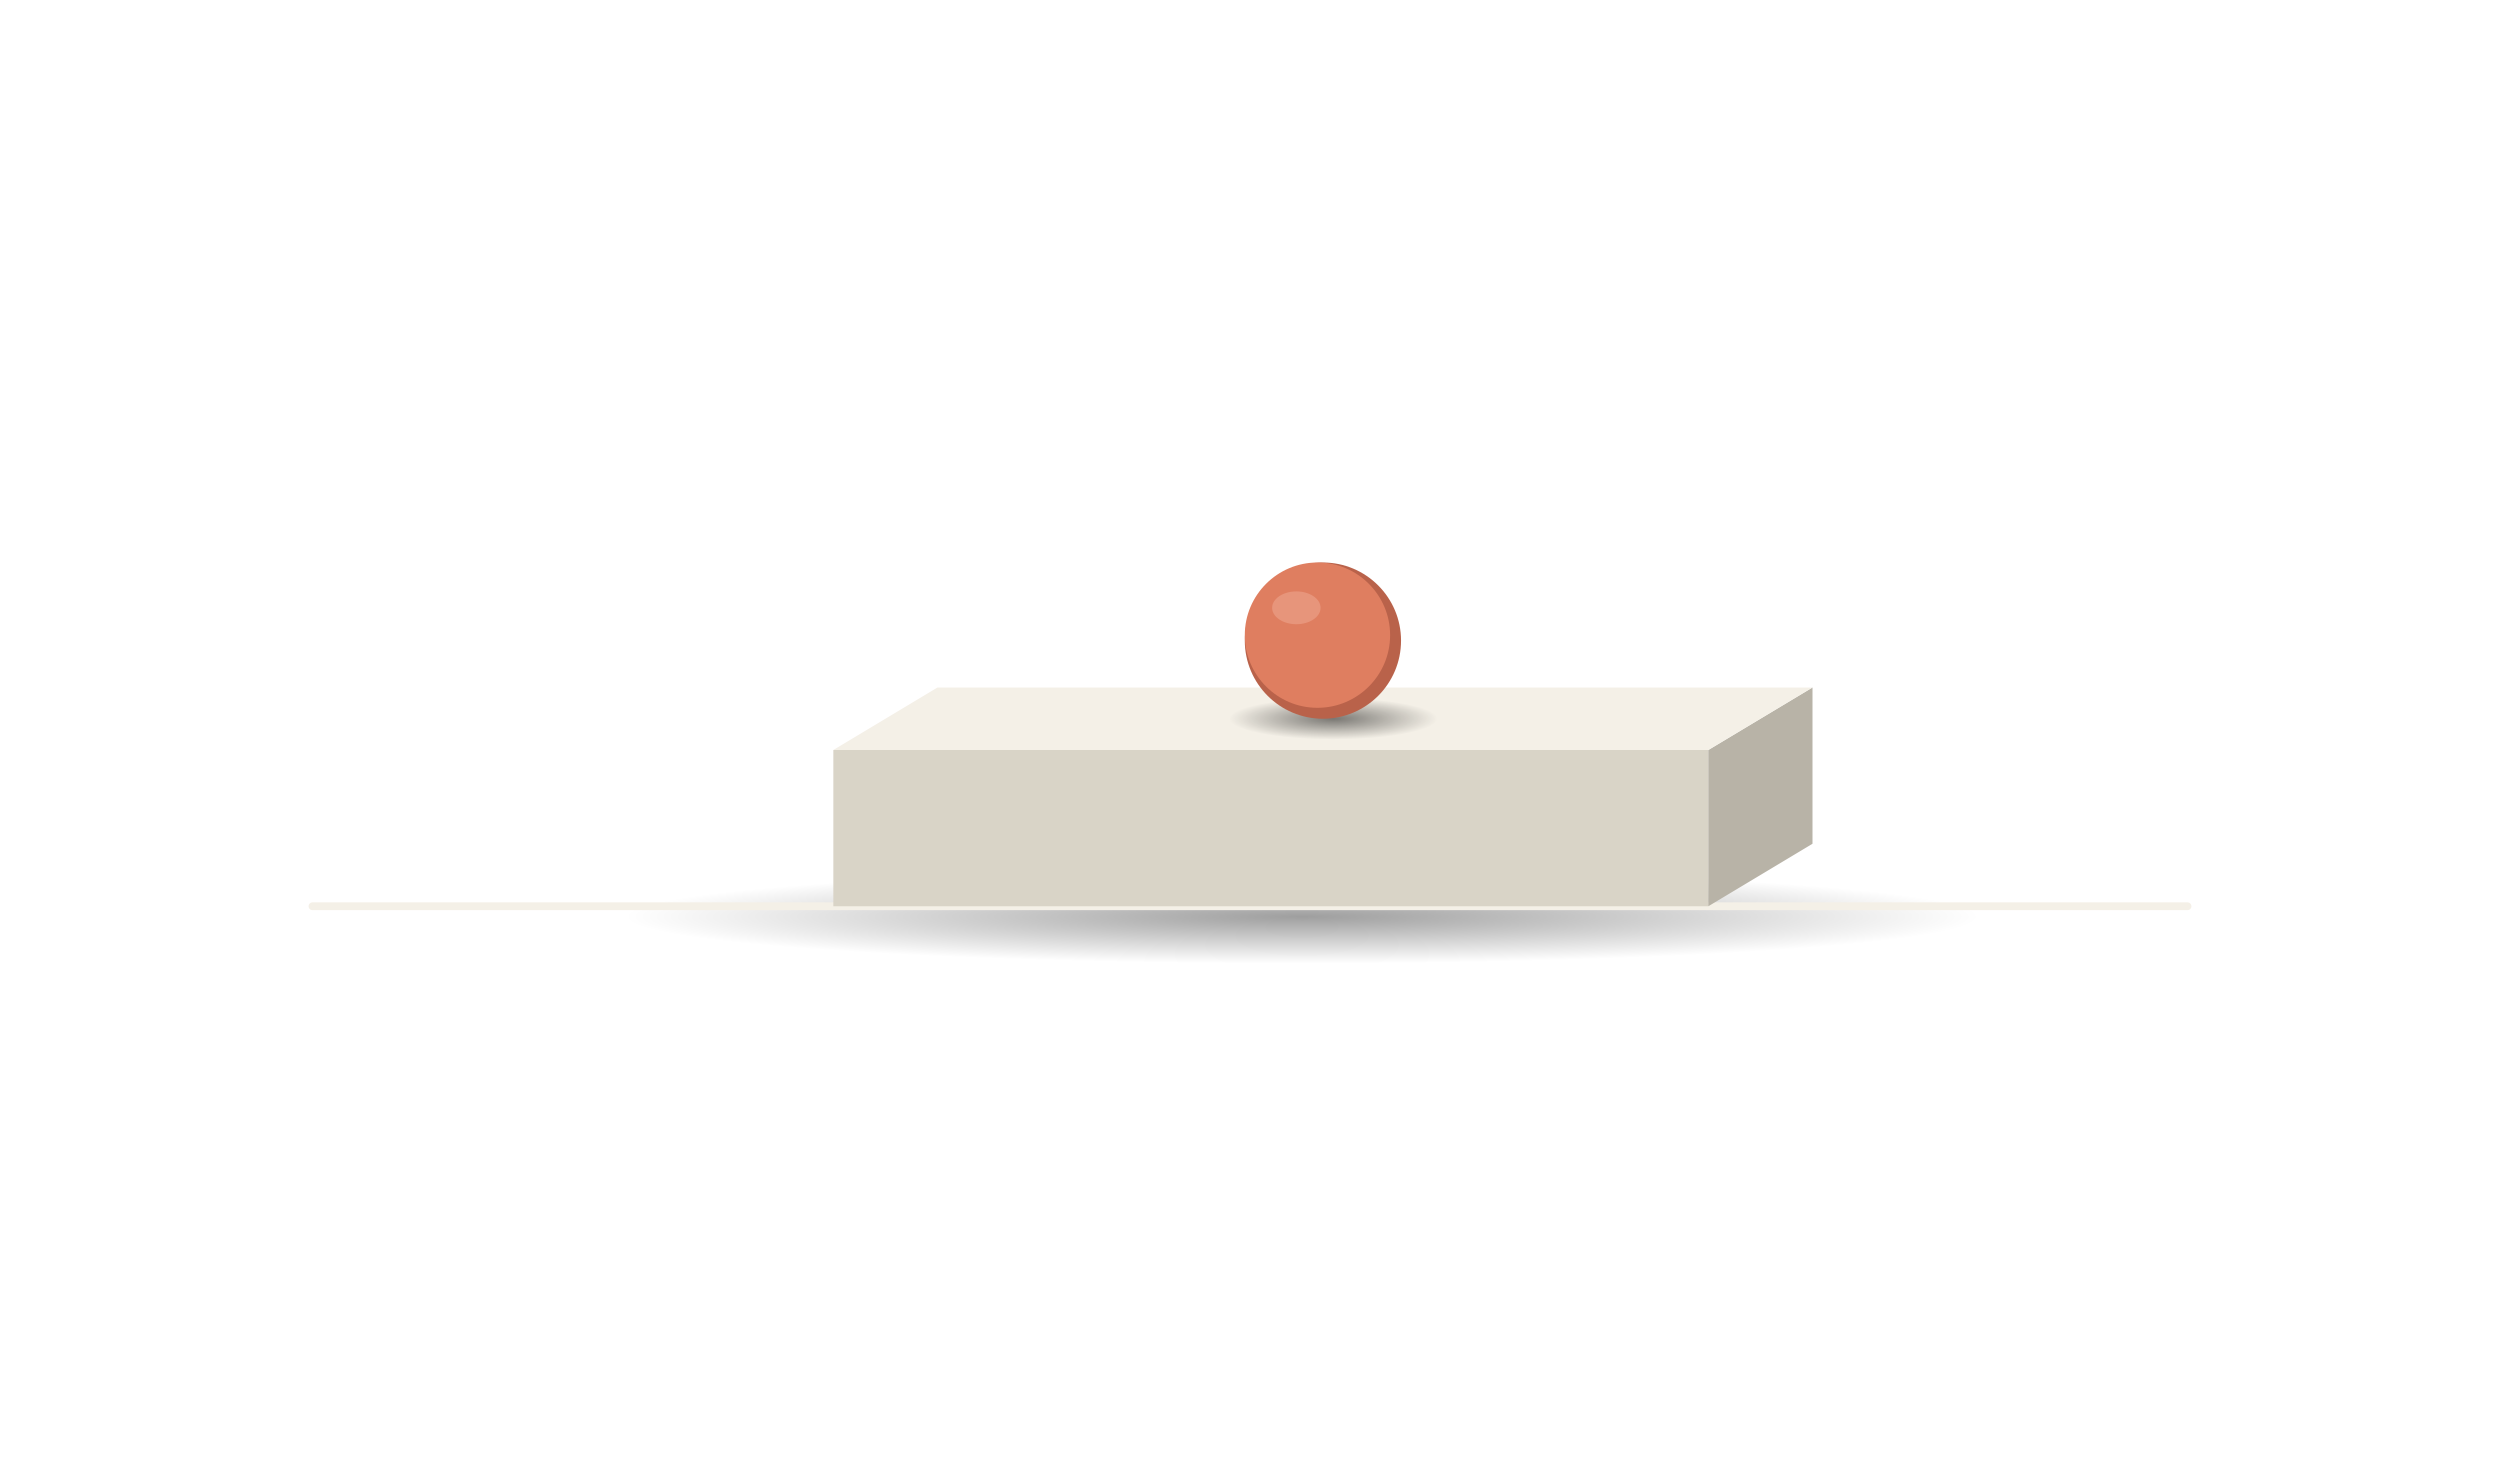
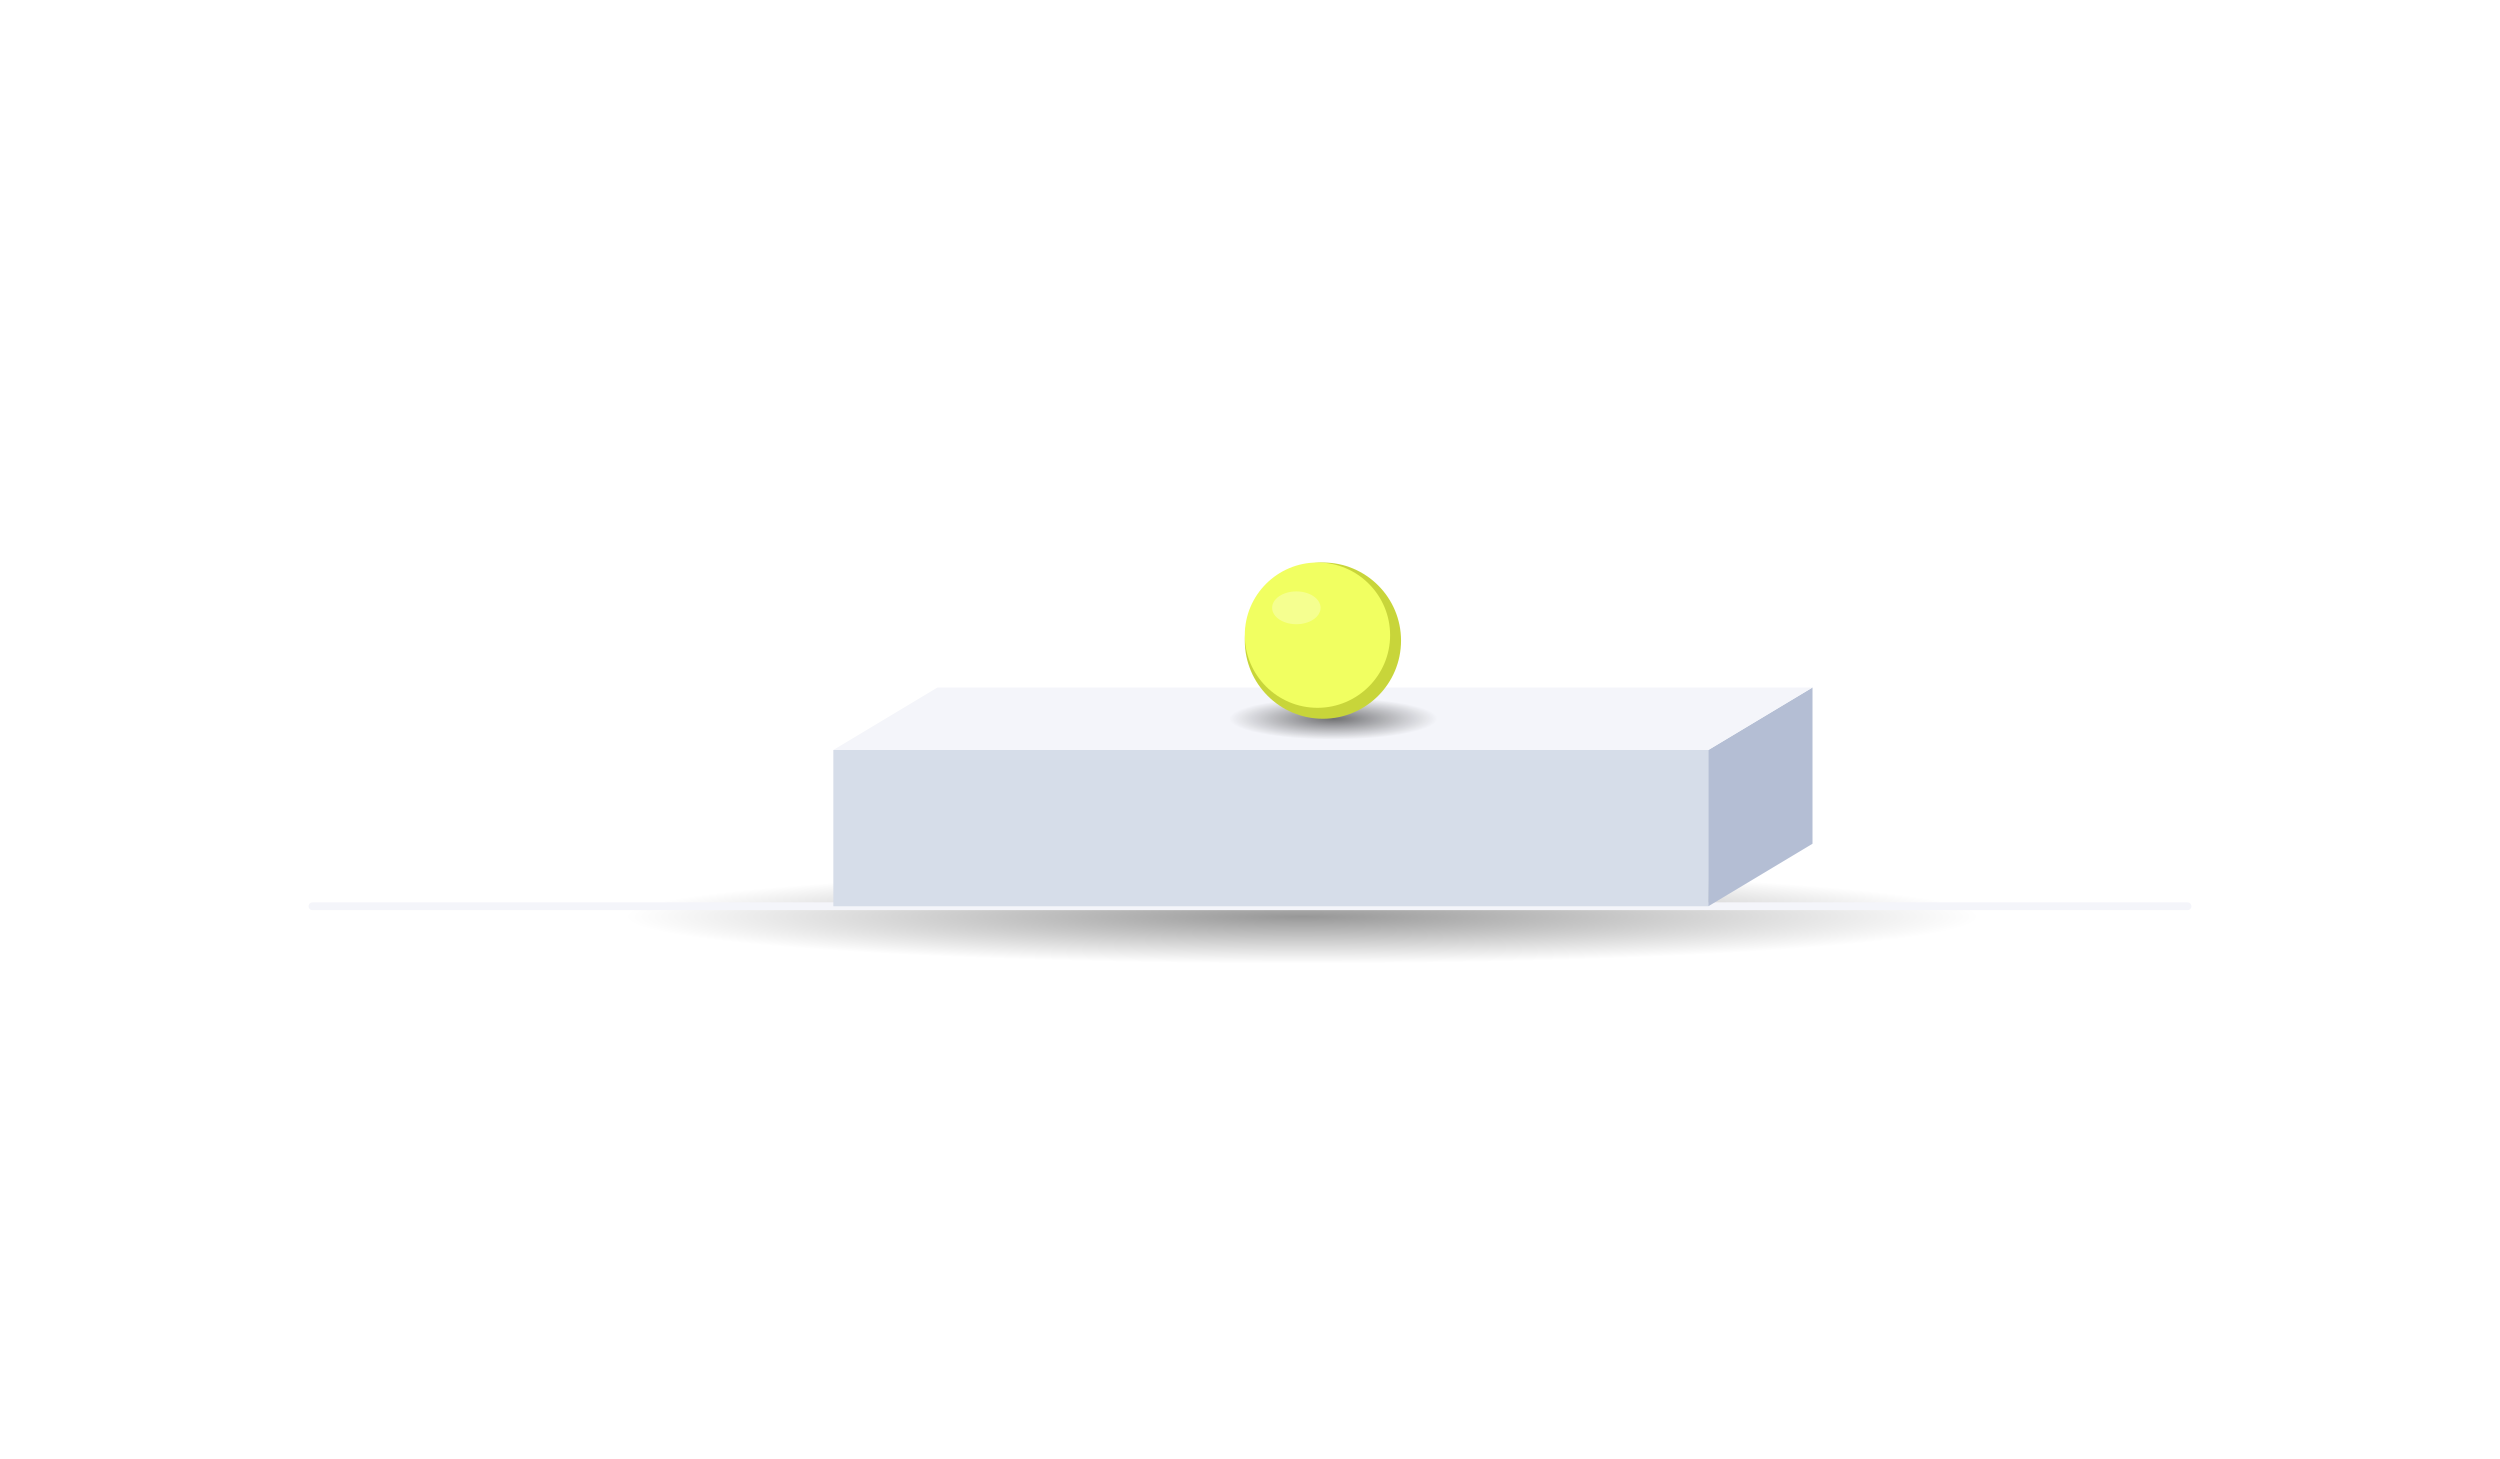
<svg xmlns="http://www.w3.org/2000/svg" viewBox="0 0 480 280" width="480" height="280" preserveAspectRatio="xMidYMid meet">
  <defs>
    <clipPath id="__lottie_element_331">
      <rect width="480" height="280" x="0" y="0" />
    </clipPath>
    <radialGradient id="__lottie_element_338" spreadMethod="pad" gradientUnits="userSpaceOnUse" cx="256" cy="138" r="20" fx="256" fy="138">
-       <stop offset="0%" stop-color="rgb(0,0,0)" stop-opacity="0.504" />
-       <stop offset="55%" stop-color="rgb(0,0,0)" stop-opacity="0.227" />
+       <stop offset="0%" stop-color="rgb(0,0,0)" stop-opacity="0.54" />
+       <stop offset="55%" stop-color="rgb(0,0,0)" stop-opacity="0.243" />
      <stop offset="100%" stop-color="rgb(0,0,0)" stop-opacity="0" />
    </radialGradient>
    <radialGradient id="__lottie_element_348" spreadMethod="pad" gradientUnits="userSpaceOnUse" cx="250" cy="176" r="130" fx="250" fy="176">
-       <stop offset="0%" stop-color="rgb(0,0,0)" stop-opacity="0.378" />
-       <stop offset="55%" stop-color="rgb(0,0,0)" stop-opacity="0.17" />
+       <stop offset="0%" stop-color="rgb(0,0,0)" stop-opacity="0.405" />
+       <stop offset="55%" stop-color="rgb(0,0,0)" stop-opacity="0.182" />
      <stop offset="100%" stop-color="rgb(0,0,0)" stop-opacity="0" />
    </radialGradient>
  </defs>
  <g clip-path="url(#__lottie_element_331)">
    <g transform="matrix(1,0,0,1,0,0)" opacity="1" style="display: block;">
      <g opacity="1" transform="matrix(1,0,0,0.06923077,0,163.8154)">
        <path fill="url(#__lottie_element_348)" fill-opacity="1" d=" M250,46 C321.747,46 380,104.253 380,176 C380,247.747 321.747,306 250,306 C178.253,306 120,247.747 120,176 C120,104.253 178.253,46 250,46z" />
      </g>
    </g>
    <g transform="matrix(1,0,0,1,0,0)" opacity="1" style="display: block;">
      <g opacity="1" transform="matrix(1,0,0,1,0,0)">
-         <path stroke-linecap="round" stroke-linejoin="round" fill-opacity="0" stroke="rgb(244,240,231)" stroke-opacity="1" stroke-width="1.5" d=" M60,174 C60,174 420,174 420,174" />
+         <path stroke-linecap="round" stroke-linejoin="round" fill-opacity="0" stroke="rgb(244,245,250)" stroke-opacity="1" stroke-width="1.5" d=" M60,174 C60,174 420,174 420,174" />
      </g>
    </g>
    <g transform="matrix(1,0,0,1,0,0)" opacity="1" style="display: block;">
      <g opacity="1" transform="matrix(1,0,0,1,0,0)">
-         <path fill="rgb(217,212,199)" fill-opacity="1" d=" M328,144 C328,144 328,174 328,174 C328,174 160,174 160,174 C160,174 160,144 160,144 C160,144 328,144 328,144z" />
+         <path fill="rgb(214,221,233)" fill-opacity="1" d=" M328,144 C328,144 328,174 328,174 C328,174 160,174 160,174 C160,174 160,144 160,144 C160,144 328,144 328,144z" />
      </g>
      <g opacity="1" transform="matrix(1,0,0,1,0,0)">
-         <path fill="rgb(184,179,167)" fill-opacity="1" d=" M328,144 C328,144 348,132 348,132 C348,132 348,162 348,162 C348,162 328,174 328,174 C328,174 328,144 328,144z" />
+         <path fill="rgb(180,190,212)" fill-opacity="1" d=" M328,144 C328,144 348,132 348,132 C348,132 348,162 348,162 C348,162 328,174 328,174 C328,174 328,144 328,144z" />
      </g>
      <g opacity="1" transform="matrix(1,0,0,1,0,0)">
-         <path fill="rgb(244,240,231)" fill-opacity="1" d=" M160,144 C160,144 328,144 328,144 C328,144 348,132 348,132 C348,132 180,132 180,132 C180,132 160,144 160,144z" />
+         <path fill="rgb(244,245,250)" fill-opacity="1" d=" M160,144 C160,144 328,144 328,144 C328,144 348,132 348,132 C348,132 180,132 180,132 C180,132 160,144 160,144z" />
      </g>
    </g>
    <g transform="matrix(1,0,0,1,0,0)" opacity="1" style="display: block;">
      <g opacity="1" transform="matrix(1,0,0,0.2,0,110.4)">
        <path fill="url(#__lottie_element_338)" fill-opacity="1" d=" M256,118 C267.038,118 276,126.962 276,138 C276,149.038 267.038,158 256,158 C244.962,158 236,149.038 236,138 C236,126.962 244.962,118 256,118z" />
      </g>
    </g>
    <g transform="matrix(1,0,0,1,0,0)" opacity="1" style="display: block;">
      <g opacity="1" transform="matrix(1,0,0,1,0,0)">
-         <path fill="rgb(185,98,74)" fill-opacity="1" d=" M254,108 C262.279,108 269,114.721 269,123 C269,131.279 262.279,138 254,138 C245.721,138 239,131.279 239,123 C239,114.721 245.721,108 254,108z" />
+         <path fill="rgb(200,213,58)" fill-opacity="1" d=" M254,108 C262.279,108 269,114.721 269,123 C269,131.279 262.279,138 254,138 C245.721,138 239,131.279 239,123 C239,114.721 245.721,108 254,108z" />
      </g>
      <g opacity="1" transform="matrix(1,0,0,1,0,0)">
-         <path fill="rgb(223,126,96)" fill-opacity="1" d=" M252.95,108 C260.649,108 266.9,114.251 266.9,121.95 C266.9,129.649 260.649,135.9 252.95,135.9 C245.251,135.9 239,129.649 239,121.95 C239,114.251 245.251,108 252.95,108z" />
+         <path fill="rgb(241,255,97)" fill-opacity="1" d=" M252.95,108 C260.649,108 266.9,114.251 266.9,121.95 C266.9,129.649 260.649,135.9 252.95,135.9 C245.251,135.9 239,129.649 239,121.95 C239,114.251 245.251,108 252.95,108z" />
      </g>
      <g opacity="1" transform="matrix(1,0,0,1,0,0)">
-         <path fill="rgb(233,153,128)" fill-opacity="0.85" d=" M248.9,113.55 C251.466,113.55 253.55,114.962 253.55,116.7 C253.55,118.438 251.466,119.85 248.9,119.85 C246.334,119.85 244.25,118.438 244.25,116.7 C244.25,114.962 246.334,113.55 248.9,113.55z" />
+         <path fill="rgb(245,255,153)" fill-opacity="0.85" d=" M248.9,113.55 C251.466,113.55 253.55,114.962 253.55,116.7 C253.55,118.438 251.466,119.85 248.9,119.85 C246.334,119.85 244.25,118.438 244.25,116.7 C244.25,114.962 246.334,113.55 248.9,113.55z" />
      </g>
    </g>
  </g>
</svg>
